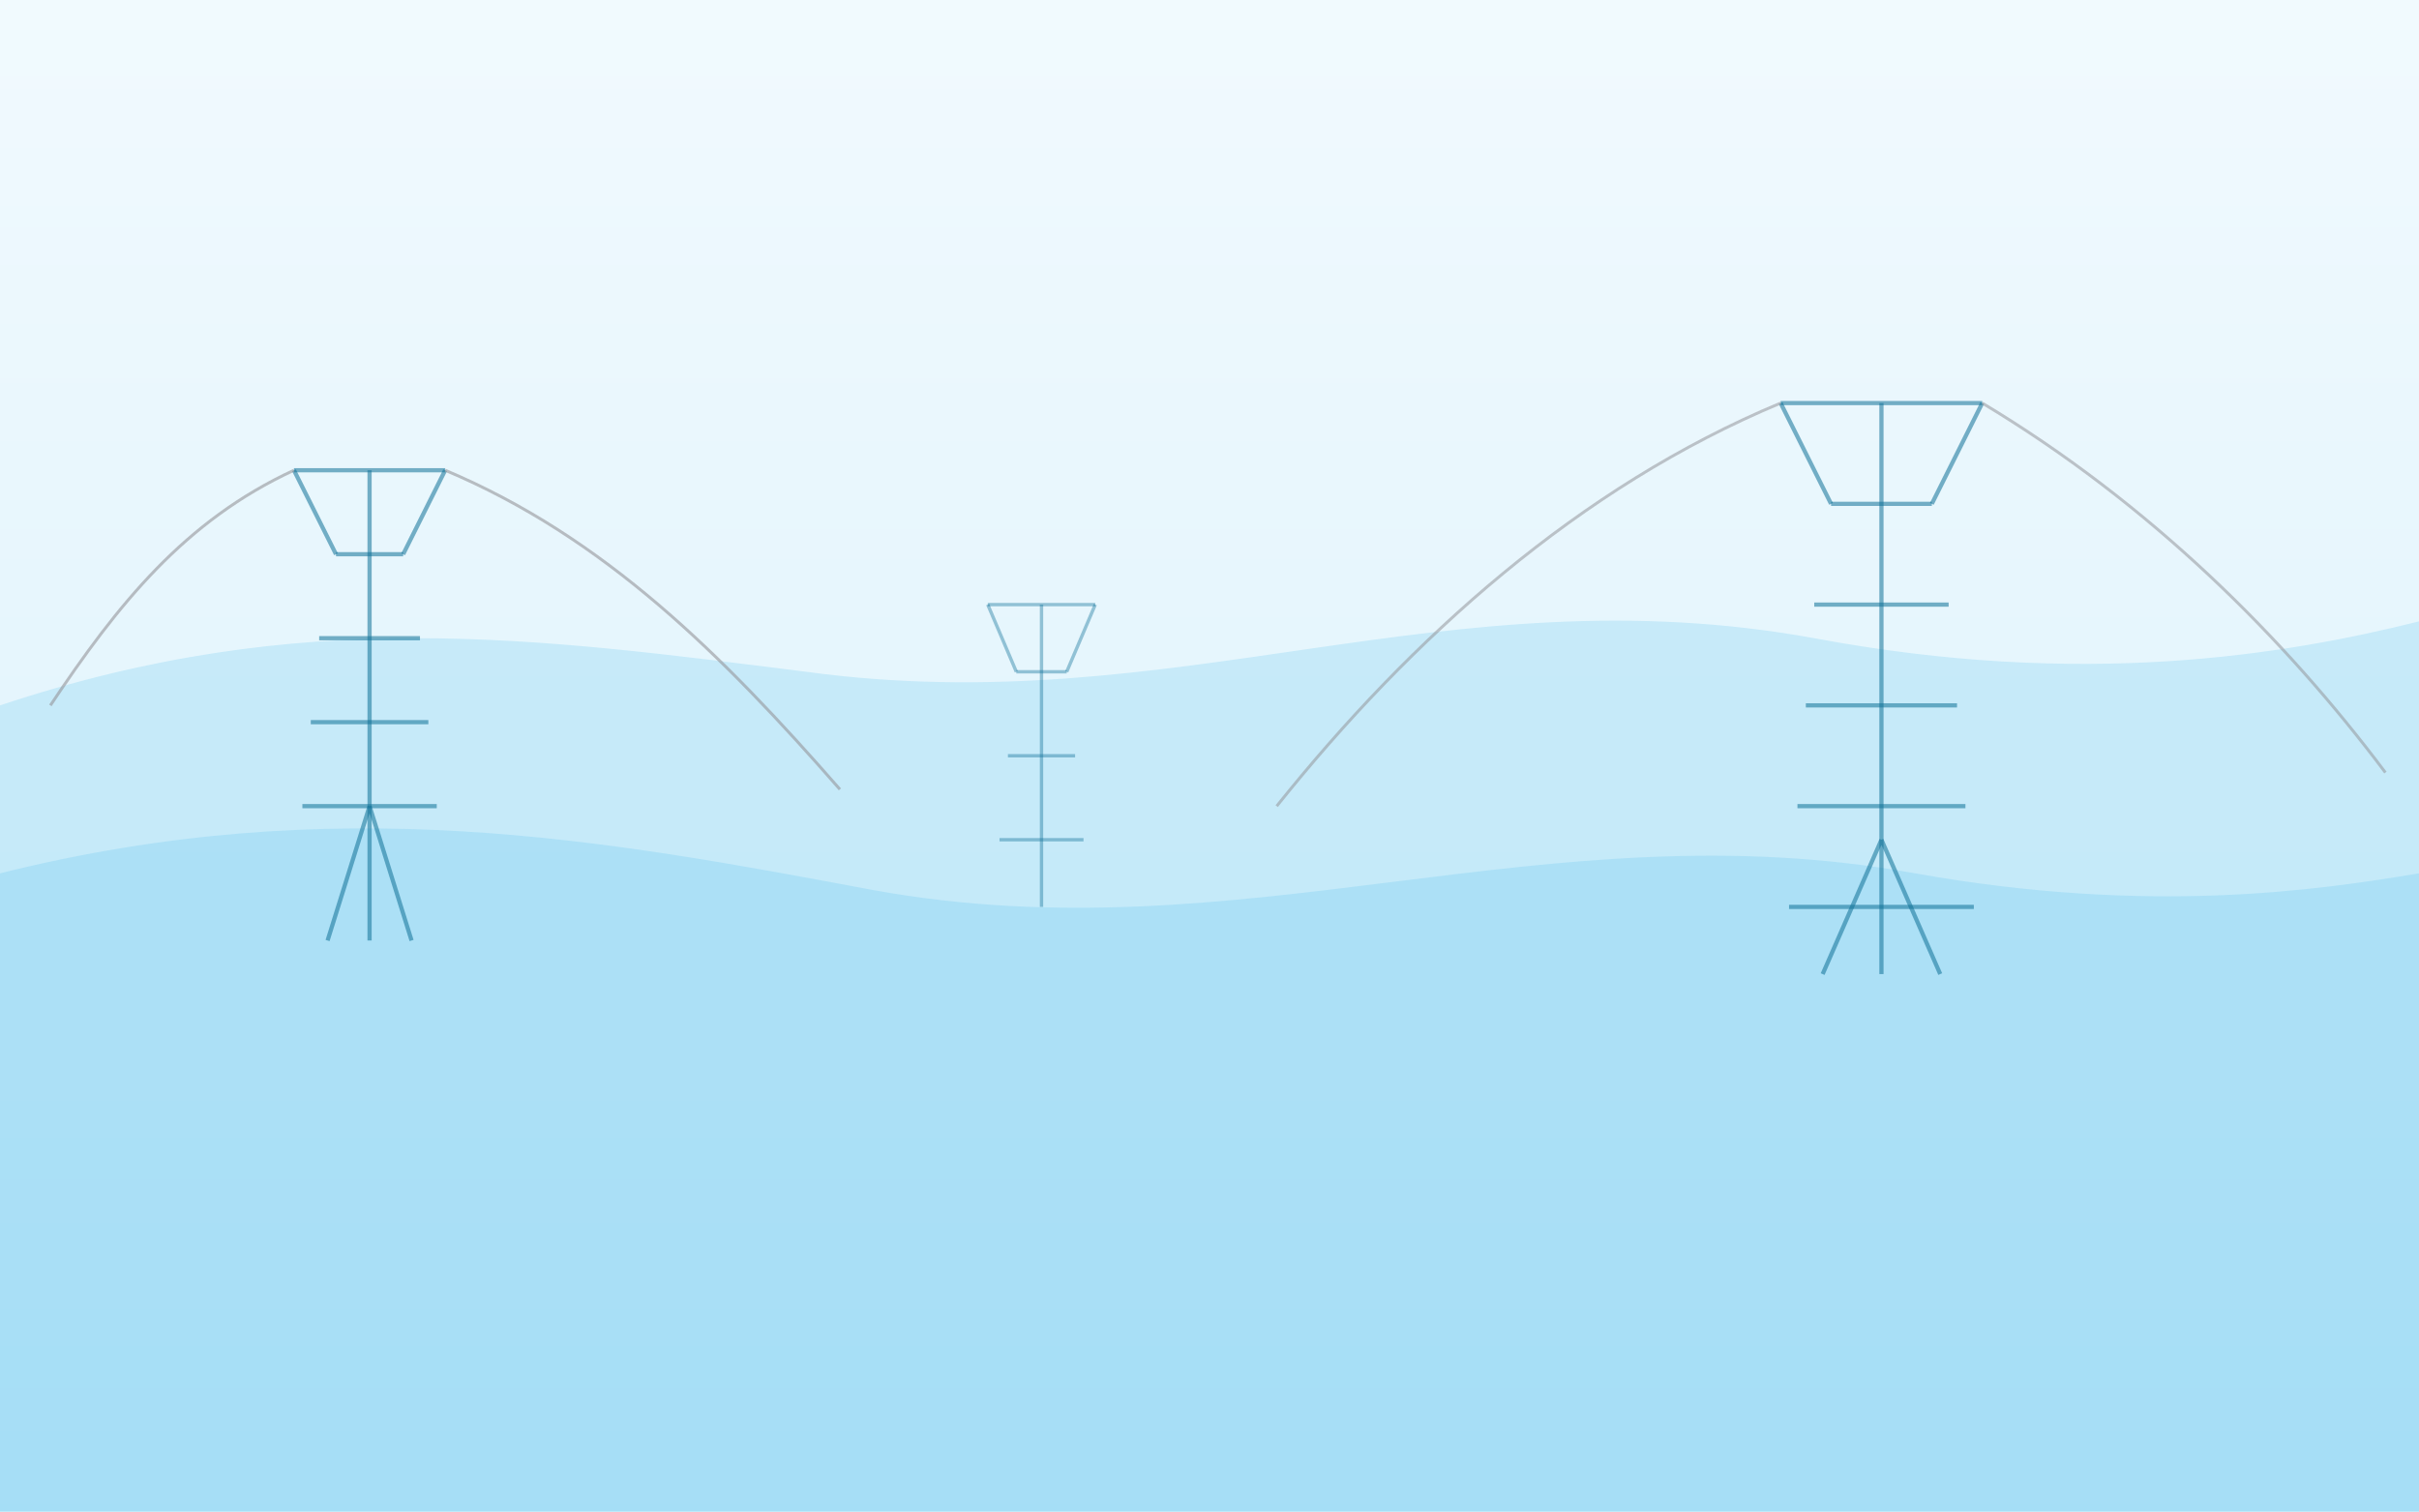
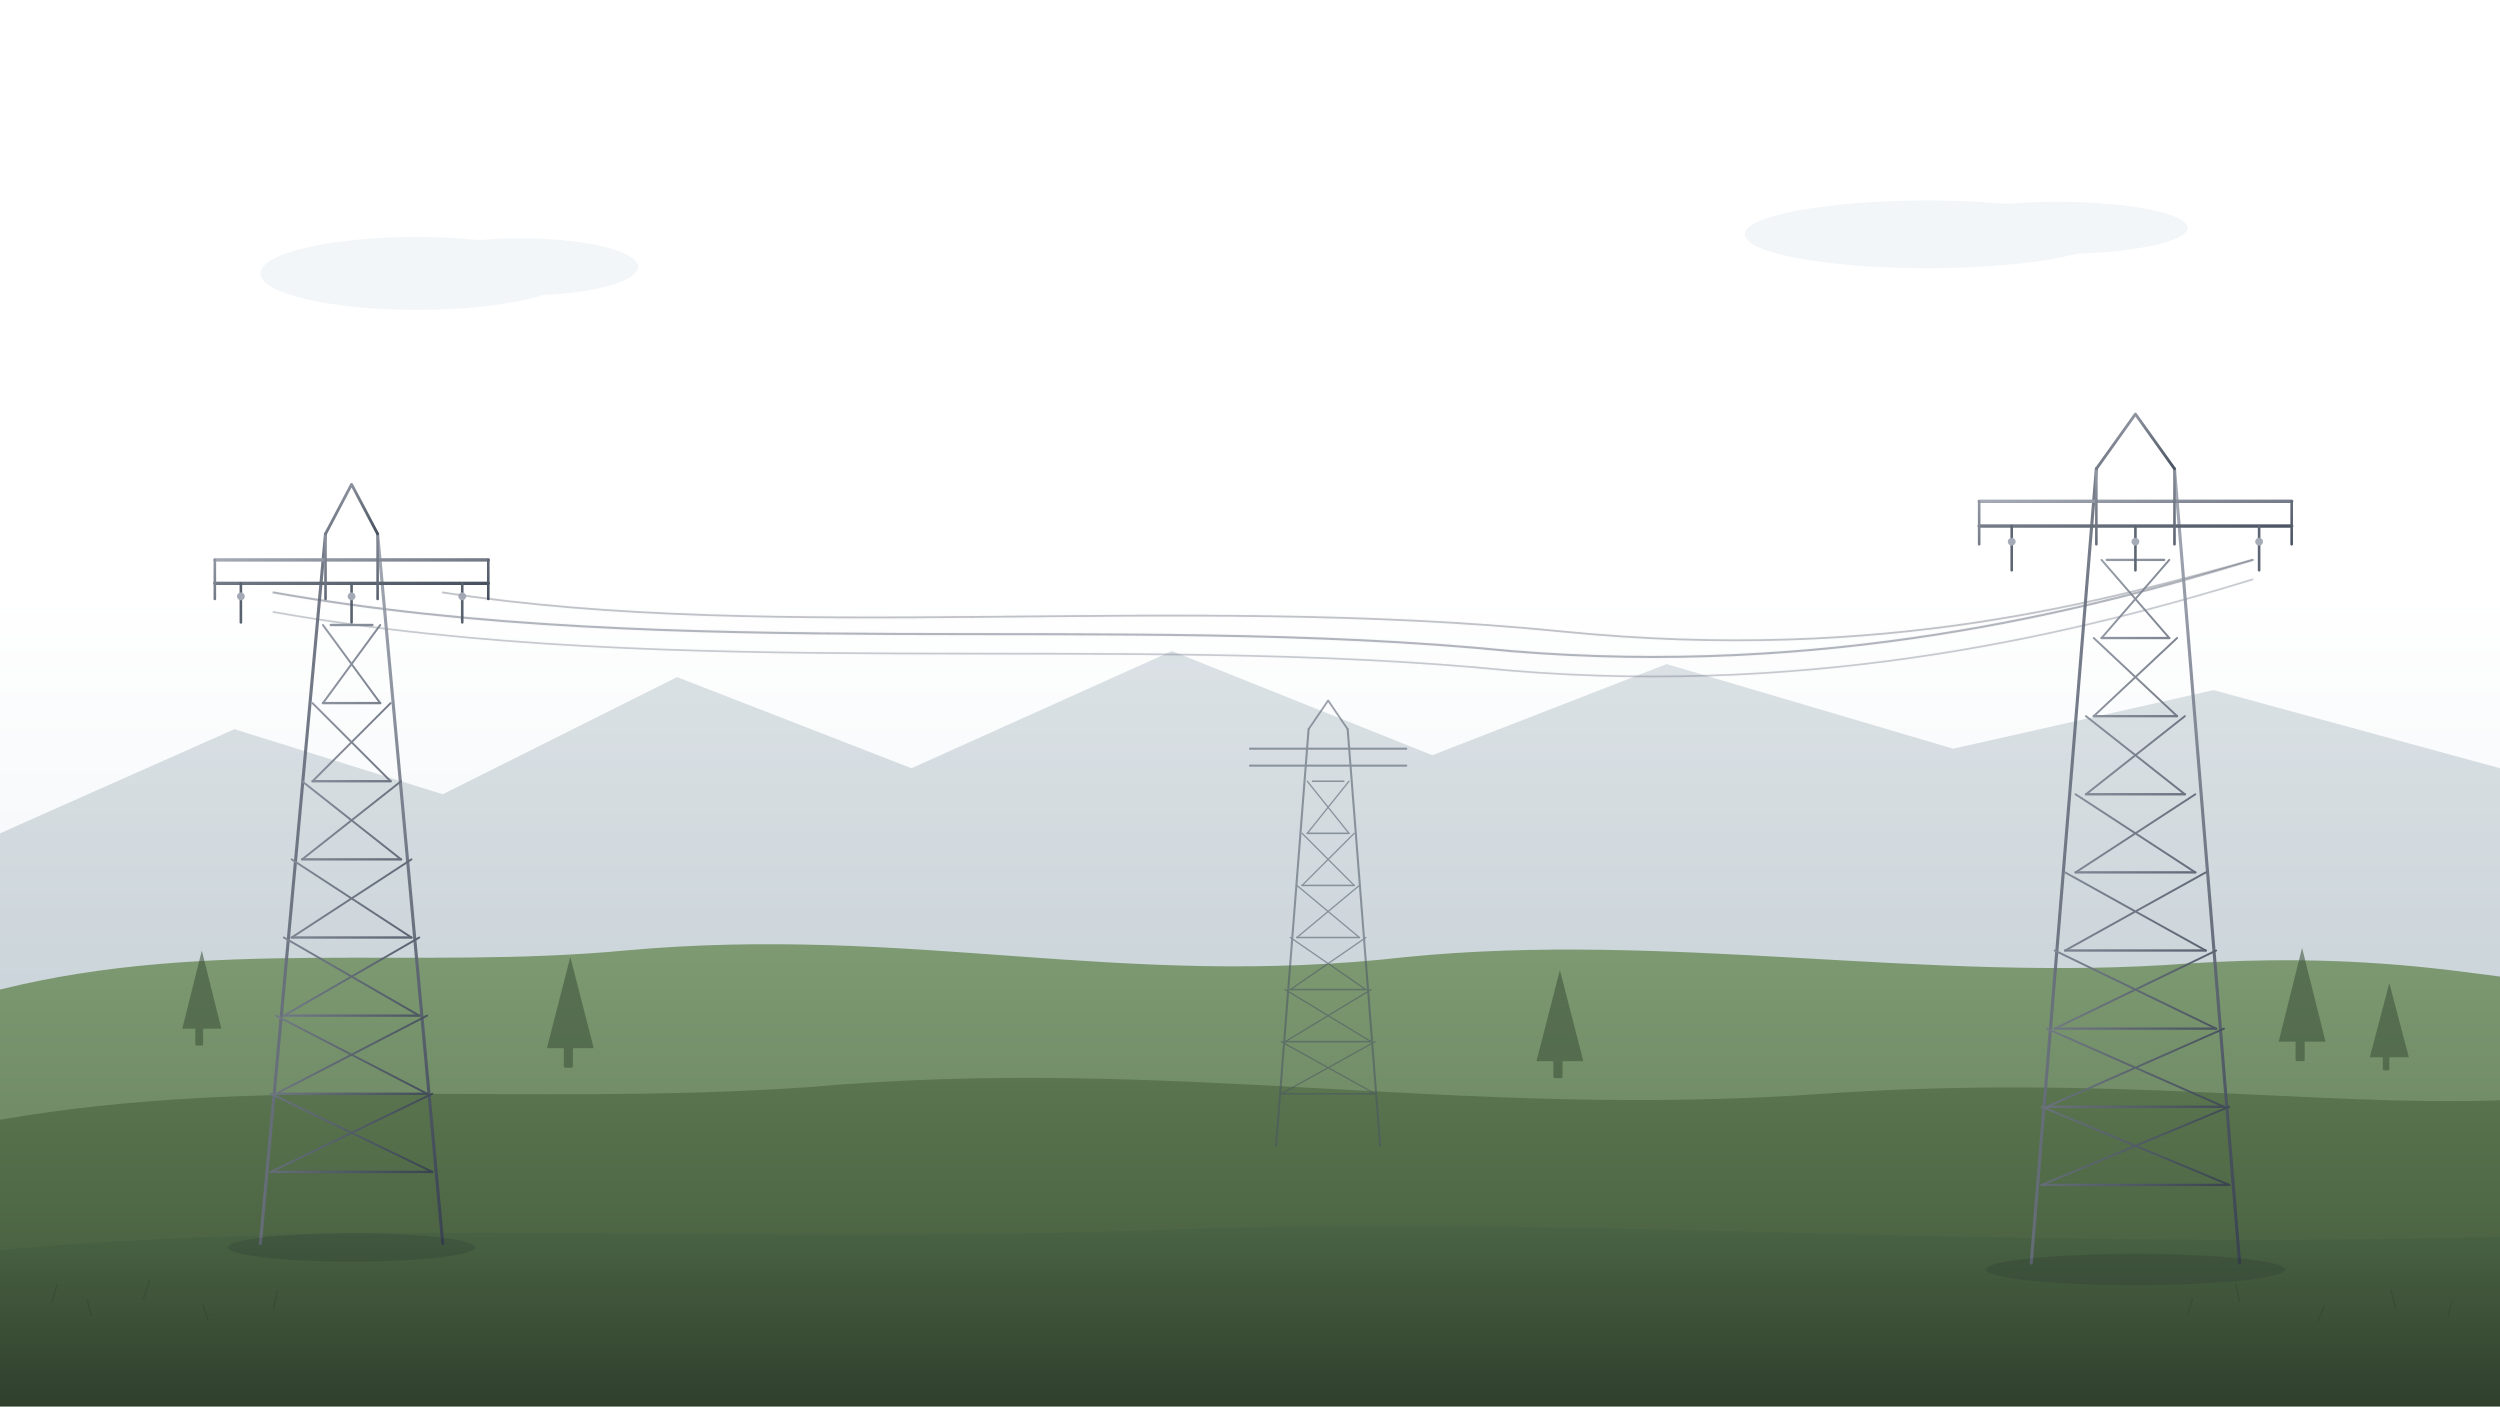
- <svg xmlns="http://www.w3.org/2000/svg" width="1440" height="900" viewBox="0 0 1440 900" preserveAspectRatio="xMidYMid slice">
+ <svg xmlns="http://www.w3.org/2000/svg" width="1920" height="1080" viewBox="0 0 1920 1080">
  <defs>
    <linearGradient id="sky" x1="0" y1="0" x2="0" y2="1">
-       <stop offset="0%" stop-color="#f1fafe" />
-       <stop offset="70%" stop-color="#dff3fc" />
-       <stop offset="100%" stop-color="#bae6f8" />
+       <stop offset="0%" stop-color="#ffffff" />
+       <stop offset="42%" stop-color="#ffffff" />
+       <stop offset="68%" stop-color="#f3f6f8" />
+       <stop offset="100%" stop-color="#e4ebef" />
    </linearGradient>
+     <linearGradient id="far" x1="0" y1="0" x2="0" y2="1">
+       <stop offset="0%" stop-color="#b8c5cc" />
+       <stop offset="100%" stop-color="#8fa0a9" />
+     </linearGradient>
+     <linearGradient id="mid" x1="0" y1="0" x2="0" y2="1">
+       <stop offset="0%" stop-color="#7d9a72" />
+       <stop offset="100%" stop-color="#5c7454" />
+     </linearGradient>
+     <linearGradient id="near" x1="0" y1="0" x2="0" y2="1">
+       <stop offset="0%" stop-color="#5a754f" />
+       <stop offset="100%" stop-color="#3f5438" />
+     </linearGradient>
+     <linearGradient id="ground" x1="0" y1="0" x2="0" y2="1">
+       <stop offset="0%" stop-color="#4a6344" />
+       <stop offset="100%" stop-color="#2f3f2c" />
+     </linearGradient>
+     <linearGradient id="steel" x1="0" y1="0" x2="1" y2="1">
+       <stop offset="0%" stop-color="#9ca3af" />
+       <stop offset="45%" stop-color="#6b7280" />
+       <stop offset="100%" stop-color="#374151" />
+     </linearGradient>
+     <filter id="soft" x="-5%" y="-5%" width="110%" height="110%">
+       <feGaussianBlur stdDeviation="0.6" />
+     </filter>
  </defs>
-   <rect width="1440" height="900" fill="url(#sky)" />
-   <path fill="#bae6f8" fill-opacity="0.7" d="M0 420 C180 360 320 380 480 400 C700 430 860 340 1080 380 C1240 410 1360 390 1440 370 L1440 900 L0 900 Z" />
-   <path fill="#87d3f3" fill-opacity="0.4" d="M0 520 C200 470 360 500 520 530 C740 570 920 480 1140 520 C1280 545 1380 530 1440 520 L1440 900 L0 900 Z" />
-   <g stroke="#107198" stroke-width="2.5" fill="none" stroke-opacity="0.55">
-     <path d="M220 560 L220 280" />
-     <path d="M200 330 L240 330 M190 380 L250 380 M185 430 L255 430 M180 480 L260 480" />
-     <path d="M200 330 L175 280 M240 330 L265 280" />
-     <path d="M175 280 L265 280" />
-     <path d="M195 560 L220 480 M245 560 L220 480" />
+   <rect width="1920" height="1080" fill="url(#sky)" />
+   <g fill="#dbe4ea" opacity="0.35">
+     <ellipse cx="320" cy="210" rx="120" ry="28" />
+     <ellipse cx="400" cy="205" rx="90" ry="22" />
+     <ellipse cx="1480" cy="180" rx="140" ry="26" />
+     <ellipse cx="1580" cy="175" rx="100" ry="20" />
  </g>
-   <g stroke="#94959a" stroke-width="1.75" fill="none" stroke-opacity="0.6">
-     <path d="M175 280 C110 310 70 360 30 420" />
-     <path d="M265 280 C360 320 430 390 500 470" />
+   <path fill="url(#far)" opacity="0.5" d="M0 640 L180 560 L340 610 L520 520 L700 590 L900 500 L1100 580 L1280 510 L1500 575 L1700 530 L1920 590 L1920 1080 L0 1080 Z" />
+   <path fill="url(#mid)" d="M0 760 C160 720 320 745 480 730 C700 710 860 760 1080 735 C1280 715 1480 755 1680 740 C1800 732 1880 745 1920 750 L1920 1080 L0 1080 Z" />
+   <path fill="url(#near)" d="M0 860 C200 825 400 850 620 835 C900 810 1120 860 1400 840 C1620 825 1780 850 1920 845 L1920 1080 L0 1080 Z" />
+   <path fill="url(#ground)" d="M0 960 C280 935 560 955 880 945 C1200 932 1500 960 1920 950 L1920 1080 L0 1080 Z" />
+   <g fill="#3a4f36" opacity="0.55">
+     <path d="M140 790 L155 730 L170 790 Z" />
+     <rect x="150" y="785" width="6" height="18" rx="1" />
+     <path d="M420 805 L438 735 L456 805 Z" />
+     <rect x="433" y="800" width="7" height="20" rx="1" />
+     <path d="M1180 815 L1198 745 L1216 815 Z" />
+     <rect x="1193" y="810" width="7" height="18" rx="1" />
+     <path d="M1750 800 L1768 728 L1786 800 Z" />
+     <rect x="1763" y="795" width="7" height="20" rx="1" />
+     <path d="M1820 812 L1835 755 L1850 812 Z" />
+     <rect x="1830" y="808" width="5" height="14" rx="1" />
  </g>
-   <g stroke="#107198" stroke-width="2" fill="none" stroke-opacity="0.4">
-     <path d="M620 540 L620 360" />
-     <path d="M605 400 L635 400 M600 450 L640 450 M595 500 L645 500" />
-     <path d="M605 400 L588 360 M635 400 L652 360" />
-     <path d="M588 360 L652 360" />
+   <g stroke="#2a3828" stroke-width="1.2" stroke-opacity="0.25" fill="none">
+     <path d="M40 1000 l4 -14 M70 1010 l-3 -12 M110 998 l5 -15 M160 1015 l-4 -13 M210 1005 l3 -14" />
+     <path d="M1680 1010 l4 -13 M1720 1000 l-3 -14 M1780 1015 l5 -12 M1840 1005 l-4 -15 M1880 1012 l3 -13" />
  </g>
-   <g stroke="#107198" stroke-width="2.5" fill="none" stroke-opacity="0.55">
-     <path d="M1120 580 L1120 240" />
-     <path d="M1090 300 L1150 300 M1080 360 L1160 360 M1075 420 L1165 420 M1070 480 L1170 480 M1065 540 L1175 540" />
-     <path d="M1090 300 L1060 240 M1150 300 L1180 240" />
-     <path d="M1060 240 L1180 240" />
-     <path d="M1085 580 L1120 500 M1155 580 L1120 500" />
+   <g fill="none" stroke="#6b7280" stroke-linecap="round" filter="url(#soft)">
+     <path d="M210 455 C520 510 860 470 1160 500 C1400 520 1600 470 1730 430" stroke-width="1.6" stroke-opacity="0.55" />
+     <path d="M210 470 C520 525 860 485 1160 515 C1400 535 1600 485 1730 445" stroke-width="1.3" stroke-opacity="0.4" />
+     <path d="M340 455 C600 495 900 455 1200 485 C1450 510 1620 460 1730 430" stroke-width="1.4" stroke-opacity="0.45" />
  </g>
-   <g stroke="#94959a" stroke-width="1.75" fill="none" stroke-opacity="0.55">
-     <path d="M1060 240 C940 290 840 380 760 480" />
-     <path d="M1180 240 C1280 300 1360 380 1420 460" />
+   <g stroke="url(#steel)" fill="none" stroke-linecap="round" stroke-linejoin="round" opacity="0.92">
+     <path d="M200 955 L250 410" stroke-width="2.4" />
+     <path d="M340 955 L290 410" stroke-width="2.4" />
+     <path d="M208 900 L332 900 M212 840 L328 840 M218 780 L322 780 M224 720 L316 720 M232 660 L308 660 M240 600 L300 600 M248 540 L292 540 M254 480 L286 480" stroke-width="1.8" />
+     <path d="M208 900 L332 840 M332 900 L208 840 M212 840 L328 780 M328 840 L212 780 M218 780 L322 720 M322 780 L218 720 M224 720 L316 660 M316 720 L224 660 M232 660 L308 600 M308 660 L232 600 M240 600 L300 540 M300 600 L240 540 M248 540 L292 480 M292 540 L248 480" stroke-width="1.5" />
+     <path d="M235 560 L305 560" stroke-width="2" />
+     <path d="M165 430 L375 430 M165 448 L375 448" stroke-width="2.6" />
+     <path d="M165 430 L165 460 M375 430 L375 460 M250 410 L250 460 M290 410 L290 460" stroke-width="2" />
+     <path d="M250 410 L270 372 L290 410" stroke-width="2.2" />
+     <g stroke="#4b5563" stroke-width="2">
+       <path d="M185 448 L185 478" />
+       <circle cx="185" cy="458" r="3" fill="#9ca3af" stroke="none" />
+       <path d="M270 448 L270 478" />
+       <circle cx="270" cy="458" r="3" fill="#9ca3af" stroke="none" />
+       <path d="M355 448 L355 478" />
+       <circle cx="355" cy="458" r="3" fill="#9ca3af" stroke="none" />
+     </g>
  </g>
+   <ellipse cx="270" cy="958" rx="95" ry="11" fill="#111827" opacity="0.14" />
+   <g stroke="#4b5563" fill="none" stroke-linecap="round" stroke-linejoin="round" opacity="0.55">
+     <path d="M980 880 L1005 560" stroke-width="1.6" />
+     <path d="M1060 880 L1035 560" stroke-width="1.6" />
+     <path d="M984 840 L1056 840 M987 800 L1053 800 M991 760 L1049 760 M996 720 L1044 720 M1000 680 L1040 680 M1004 640 L1036 640 M1008 600 L1032 600" stroke-width="1.2" />
+     <path d="M984 840 L1056 800 M1056 840 L984 800 M987 800 L1053 760 M1053 800 L987 760 M991 760 L1049 720 M1049 760 L991 720 M996 720 L1044 680 M1044 720 L996 680 M1000 680 L1040 640 M1040 680 L1000 640 M1004 640 L1036 600 M1036 640 L1004 600" stroke-width="1" />
+     <path d="M960 575 L1080 575 M960 588 L1080 588" stroke-width="1.6" />
+     <path d="M1005 560 L1020 538 L1035 560" stroke-width="1.4" />
+   </g>
+   <g stroke="url(#steel)" fill="none" stroke-linecap="round" stroke-linejoin="round" opacity="0.9">
+     <path d="M1560 970 L1610 360" stroke-width="2.4" />
+     <path d="M1720 970 L1670 360" stroke-width="2.4" />
+     <path d="M1568 910 L1712 910 M1572 850 L1708 850 M1578 790 L1702 790 M1586 730 L1694 730 M1594 670 L1686 670 M1602 610 L1678 610 M1608 550 L1672 550 M1614 490 L1666 490 M1618 430 L1662 430" stroke-width="1.8" />
+     <path d="M1568 910 L1712 850 M1712 910 L1568 850 M1572 850 L1708 790 M1708 850 L1572 790 M1578 790 L1702 730 M1702 790 L1578 730 M1586 730 L1694 670 M1694 730 L1586 670 M1594 670 L1686 610 M1686 670 L1594 610 M1602 610 L1678 550 M1678 610 L1602 550 M1608 550 L1672 490 M1672 550 L1608 490 M1614 490 L1666 430 M1666 490 L1614 430" stroke-width="1.5" />
+     <path d="M1595 520 L1685 520" stroke-width="2" />
+     <path d="M1520 385 L1760 385 M1520 404 L1760 404" stroke-width="2.6" />
+     <path d="M1520 385 L1520 418 M1760 385 L1760 418 M1610 360 L1610 418 M1670 360 L1670 418" stroke-width="2" />
+     <path d="M1610 360 L1640 318 L1670 360" stroke-width="2.2" />
+     <g stroke="#4b5563" stroke-width="2">
+       <path d="M1545 404 L1545 438" />
+       <circle cx="1545" cy="416" r="3" fill="#9ca3af" stroke="none" />
+       <path d="M1640 404 L1640 438" />
+       <circle cx="1640" cy="416" r="3" fill="#9ca3af" stroke="none" />
+       <path d="M1735 404 L1735 438" />
+       <circle cx="1735" cy="416" r="3" fill="#9ca3af" stroke="none" />
+     </g>
+   </g>
+   <ellipse cx="1640" cy="975" rx="115" ry="12" fill="#111827" opacity="0.14" />
</svg>
